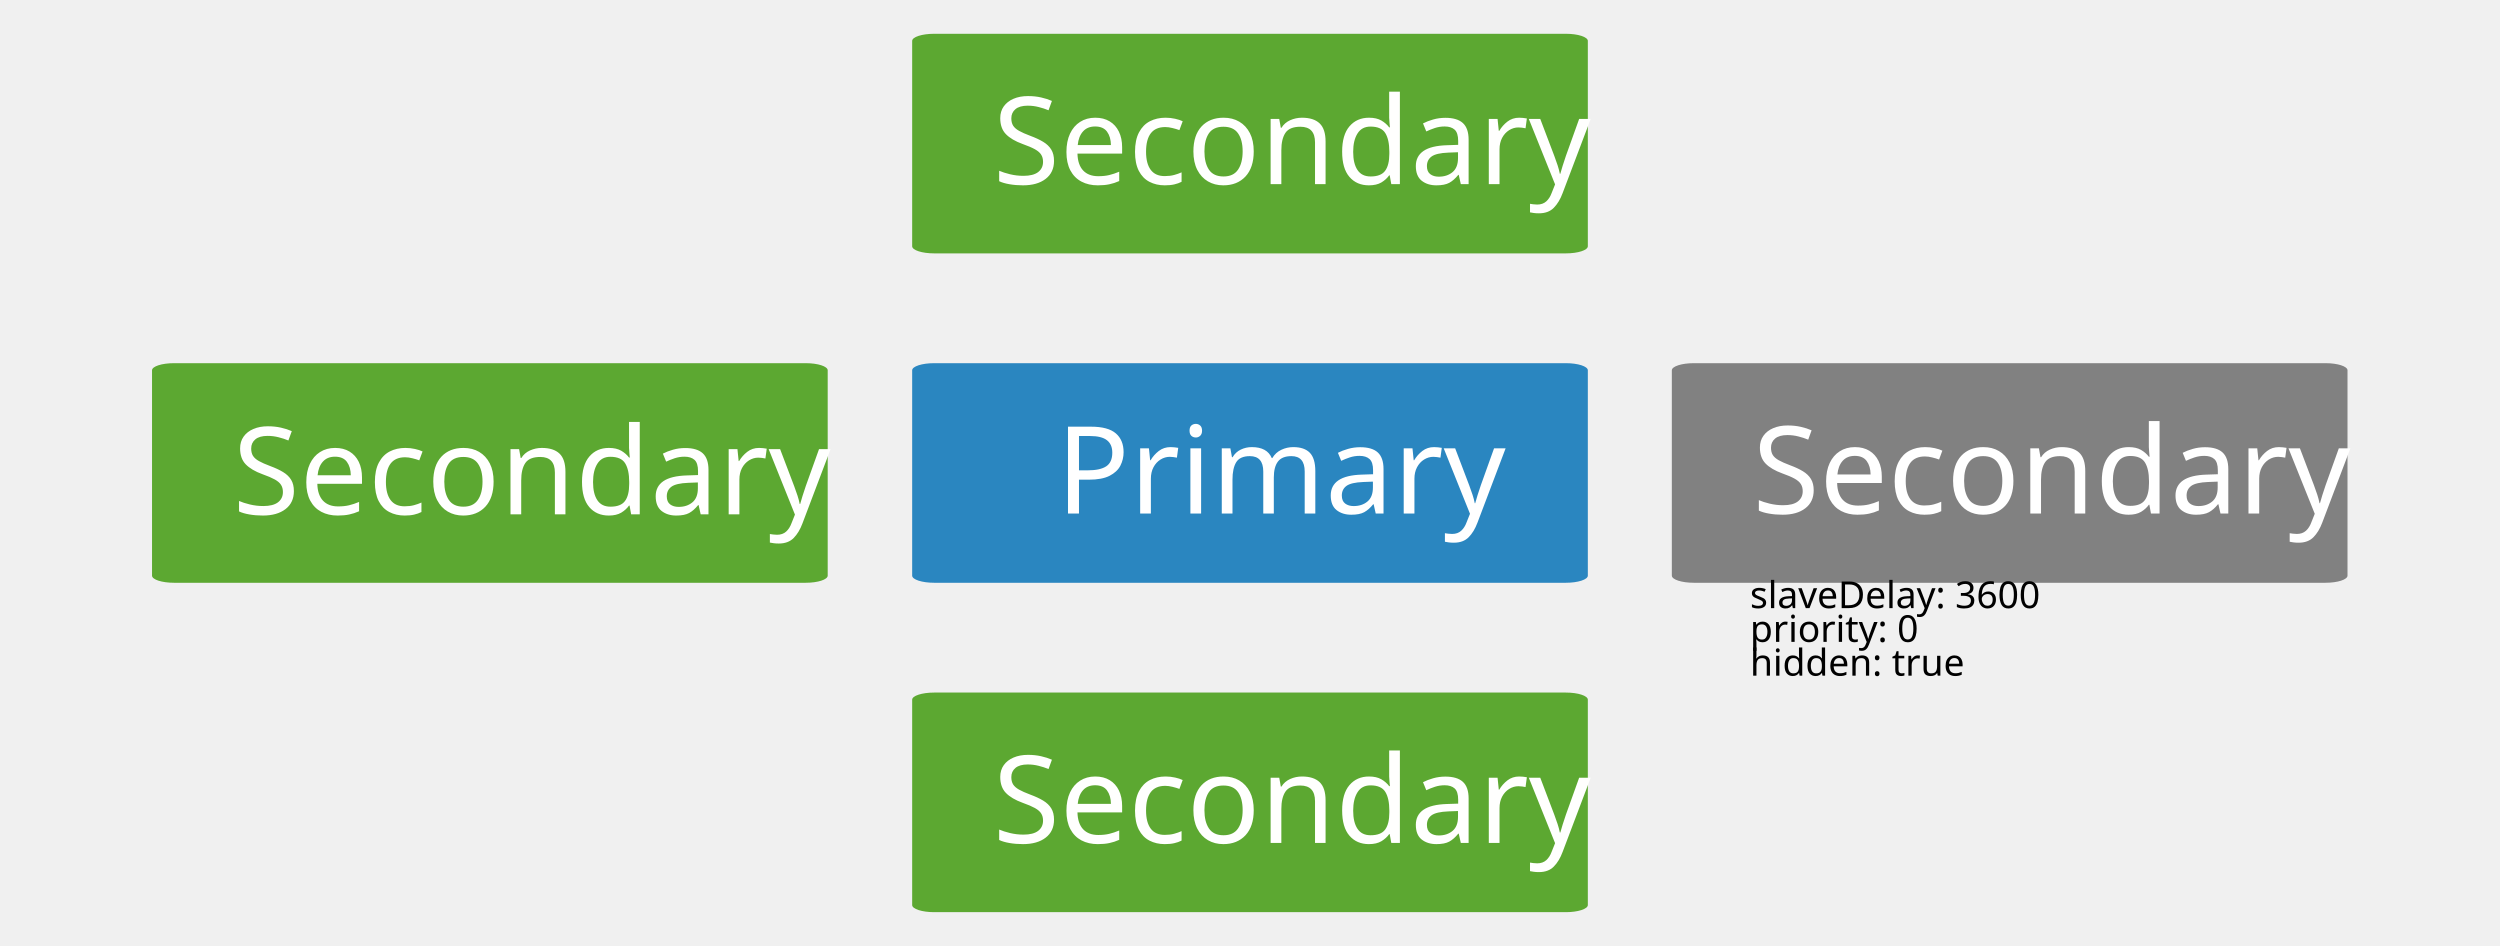
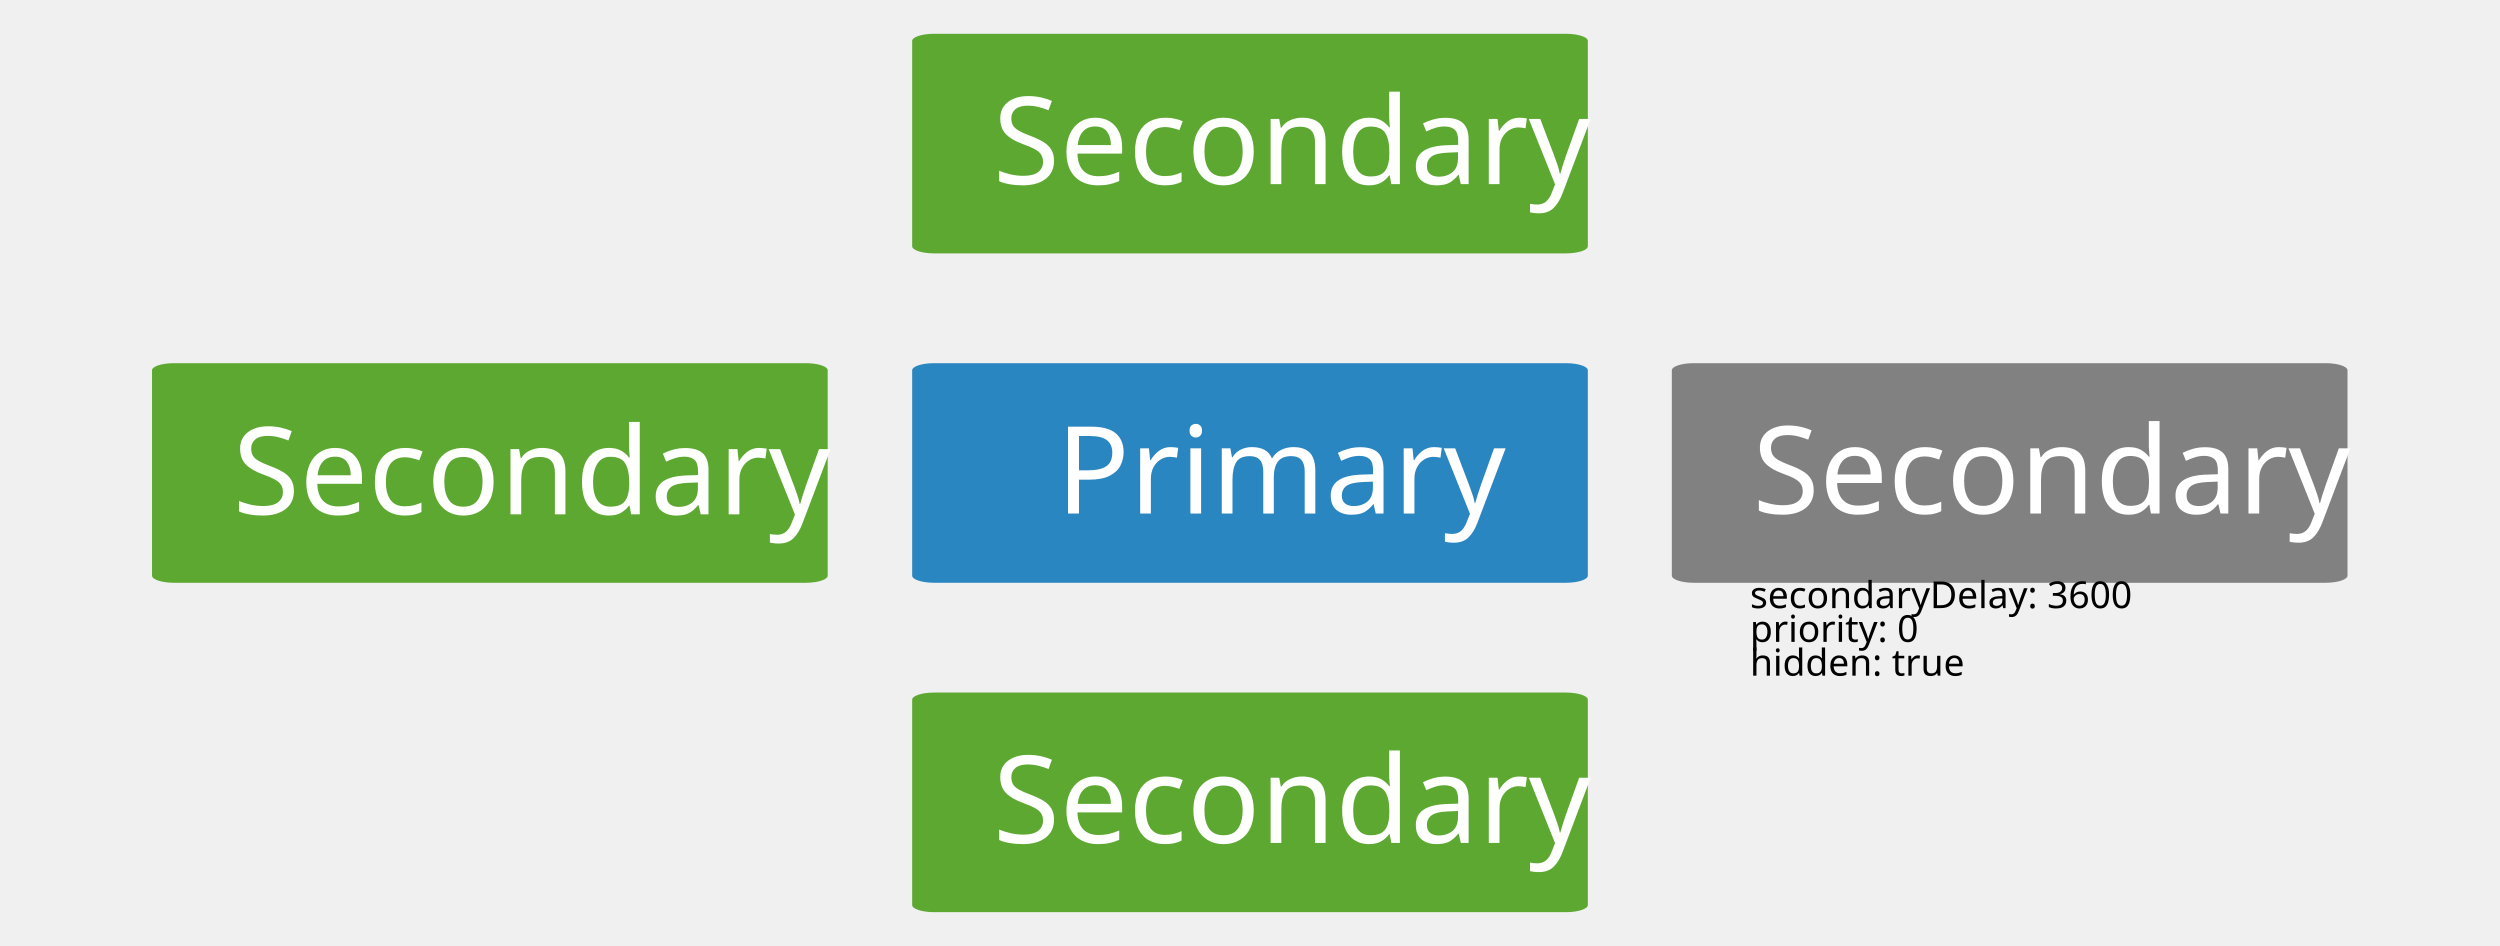
<svg xmlns="http://www.w3.org/2000/svg" version="1.1" x="0px" y="0px" width="740" height="280" viewBox="0, 0, 740, 280">
  <g id="Layer 1">
    <g>
      <path d="M245,109.61 C245,108.445 242.094,107.5 238.504,107.5 L51.496,107.5 C47.91,107.5 45,108.445 45,109.61 L45,170.388 C45,171.554 47.91,172.5 51.496,172.5 L238.504,172.5 C242.094,172.5 245,171.554 245,170.388 L245,109.61" fill="#5CA831" />
      <text transform="matrix(1, -0, 0, 1, 145, 140)">
        <tspan x="-76.087" y="12.242" font-family="GillSans" font-size="36" fill="#FFFFFE">Secondary</tspan>
      </text>
    </g>
    <path d="M470,109.61 C470,108.445 467.094,107.5 463.504,107.5 L276.496,107.5 C272.91,107.5 270,108.445 270,109.61 L270,170.388 C270,171.554 272.91,172.5 276.496,172.5 L463.504,172.5 C467.094,172.5 470,171.554 470,170.388 L470,109.61" fill="#2A86C0" />
    <text transform="matrix(1, 0, 0, 1, 370, 140)">
      <tspan x="-57.357" y="12" font-family="GillSans" font-size="36" fill="#FFFFFF">Primary</tspan>
    </text>
    <g>
      <path d="M694.863,109.61 C694.863,108.445 691.958,107.5 688.367,107.5 L501.359,107.5 C497.773,107.5 494.863,108.445 494.863,109.61 L494.863,170.388 C494.863,171.554 497.773,172.5 501.359,172.5 L688.367,172.5 C691.958,172.5 694.863,171.554 694.863,170.388 L694.863,109.61" fill="#818181" />
      <text transform="matrix(1, -0, 0, 1, 594.863, 140)">
        <tspan x="-76.087" y="12" font-family="GillSans" font-size="36" fill="#FFFFFF">Secondary</tspan>
      </text>
    </g>
    <text transform="matrix(1, 0, 0, 1, 541.531, 189)">
      <tspan x="-23.531" y="1" font-family="GillSans-Light" font-size="11" fill="#000000">priority: 0 </tspan>
    </text>
    <text transform="matrix(1, 0, 0, 1, 549.119, 199)">
      <tspan x="-31.119" y="1" font-family="GillSans-Light" font-size="11" fill="#000000">hidden: true </tspan>
    </text>
    <text transform="matrix(1, 0, 0, 1, 556.909, 179)">
-       <tspan x="-38.909" y="1" font-family="GillSans-Light" font-size="11" fill="#000000">slaveDelay: 3600</tspan>
+       <tspan x="-38.909" y="1" font-family="GillSans-Light" font-size="11" fill="#000000">secondaryDelay: 3600</tspan>
    </text>
    <text transform="matrix(1, 0, 0, 1, 627.641, -0.458)" />
    <g>
      <path d="M470,12.11 C470,10.945 467.094,10 463.504,10 L276.496,10 C272.91,10 270,10.945 270,12.11 L270,72.888 C270,74.054 272.91,75 276.496,75 L463.504,75 C467.094,75 470,74.054 470,72.888 L470,12.11" fill="#5CA831" />
      <text transform="matrix(1, -0, 0, 1, 370, 42.5)">
        <tspan x="-76.087" y="12" font-family="GillSans" font-size="36" fill="#FFFFFE">Secondary</tspan>
      </text>
    </g>
    <g>
      <path d="M470,207.11 C470,205.945 467.094,205 463.504,205 L276.496,205 C272.91,205 270,205.945 270,207.11 L270,267.888 C270,269.054 272.91,270 276.496,270 L463.504,270 C467.094,270 470,269.054 470,267.888 L470,207.11" fill="#5CA831" />
      <text transform="matrix(1, -0, 0, 1, 370, 237.5)">
        <tspan x="-76.087" y="12" font-family="GillSans" font-size="36" fill="#FFFFFE">Secondary</tspan>
      </text>
    </g>
  </g>
  <defs />
</svg>
